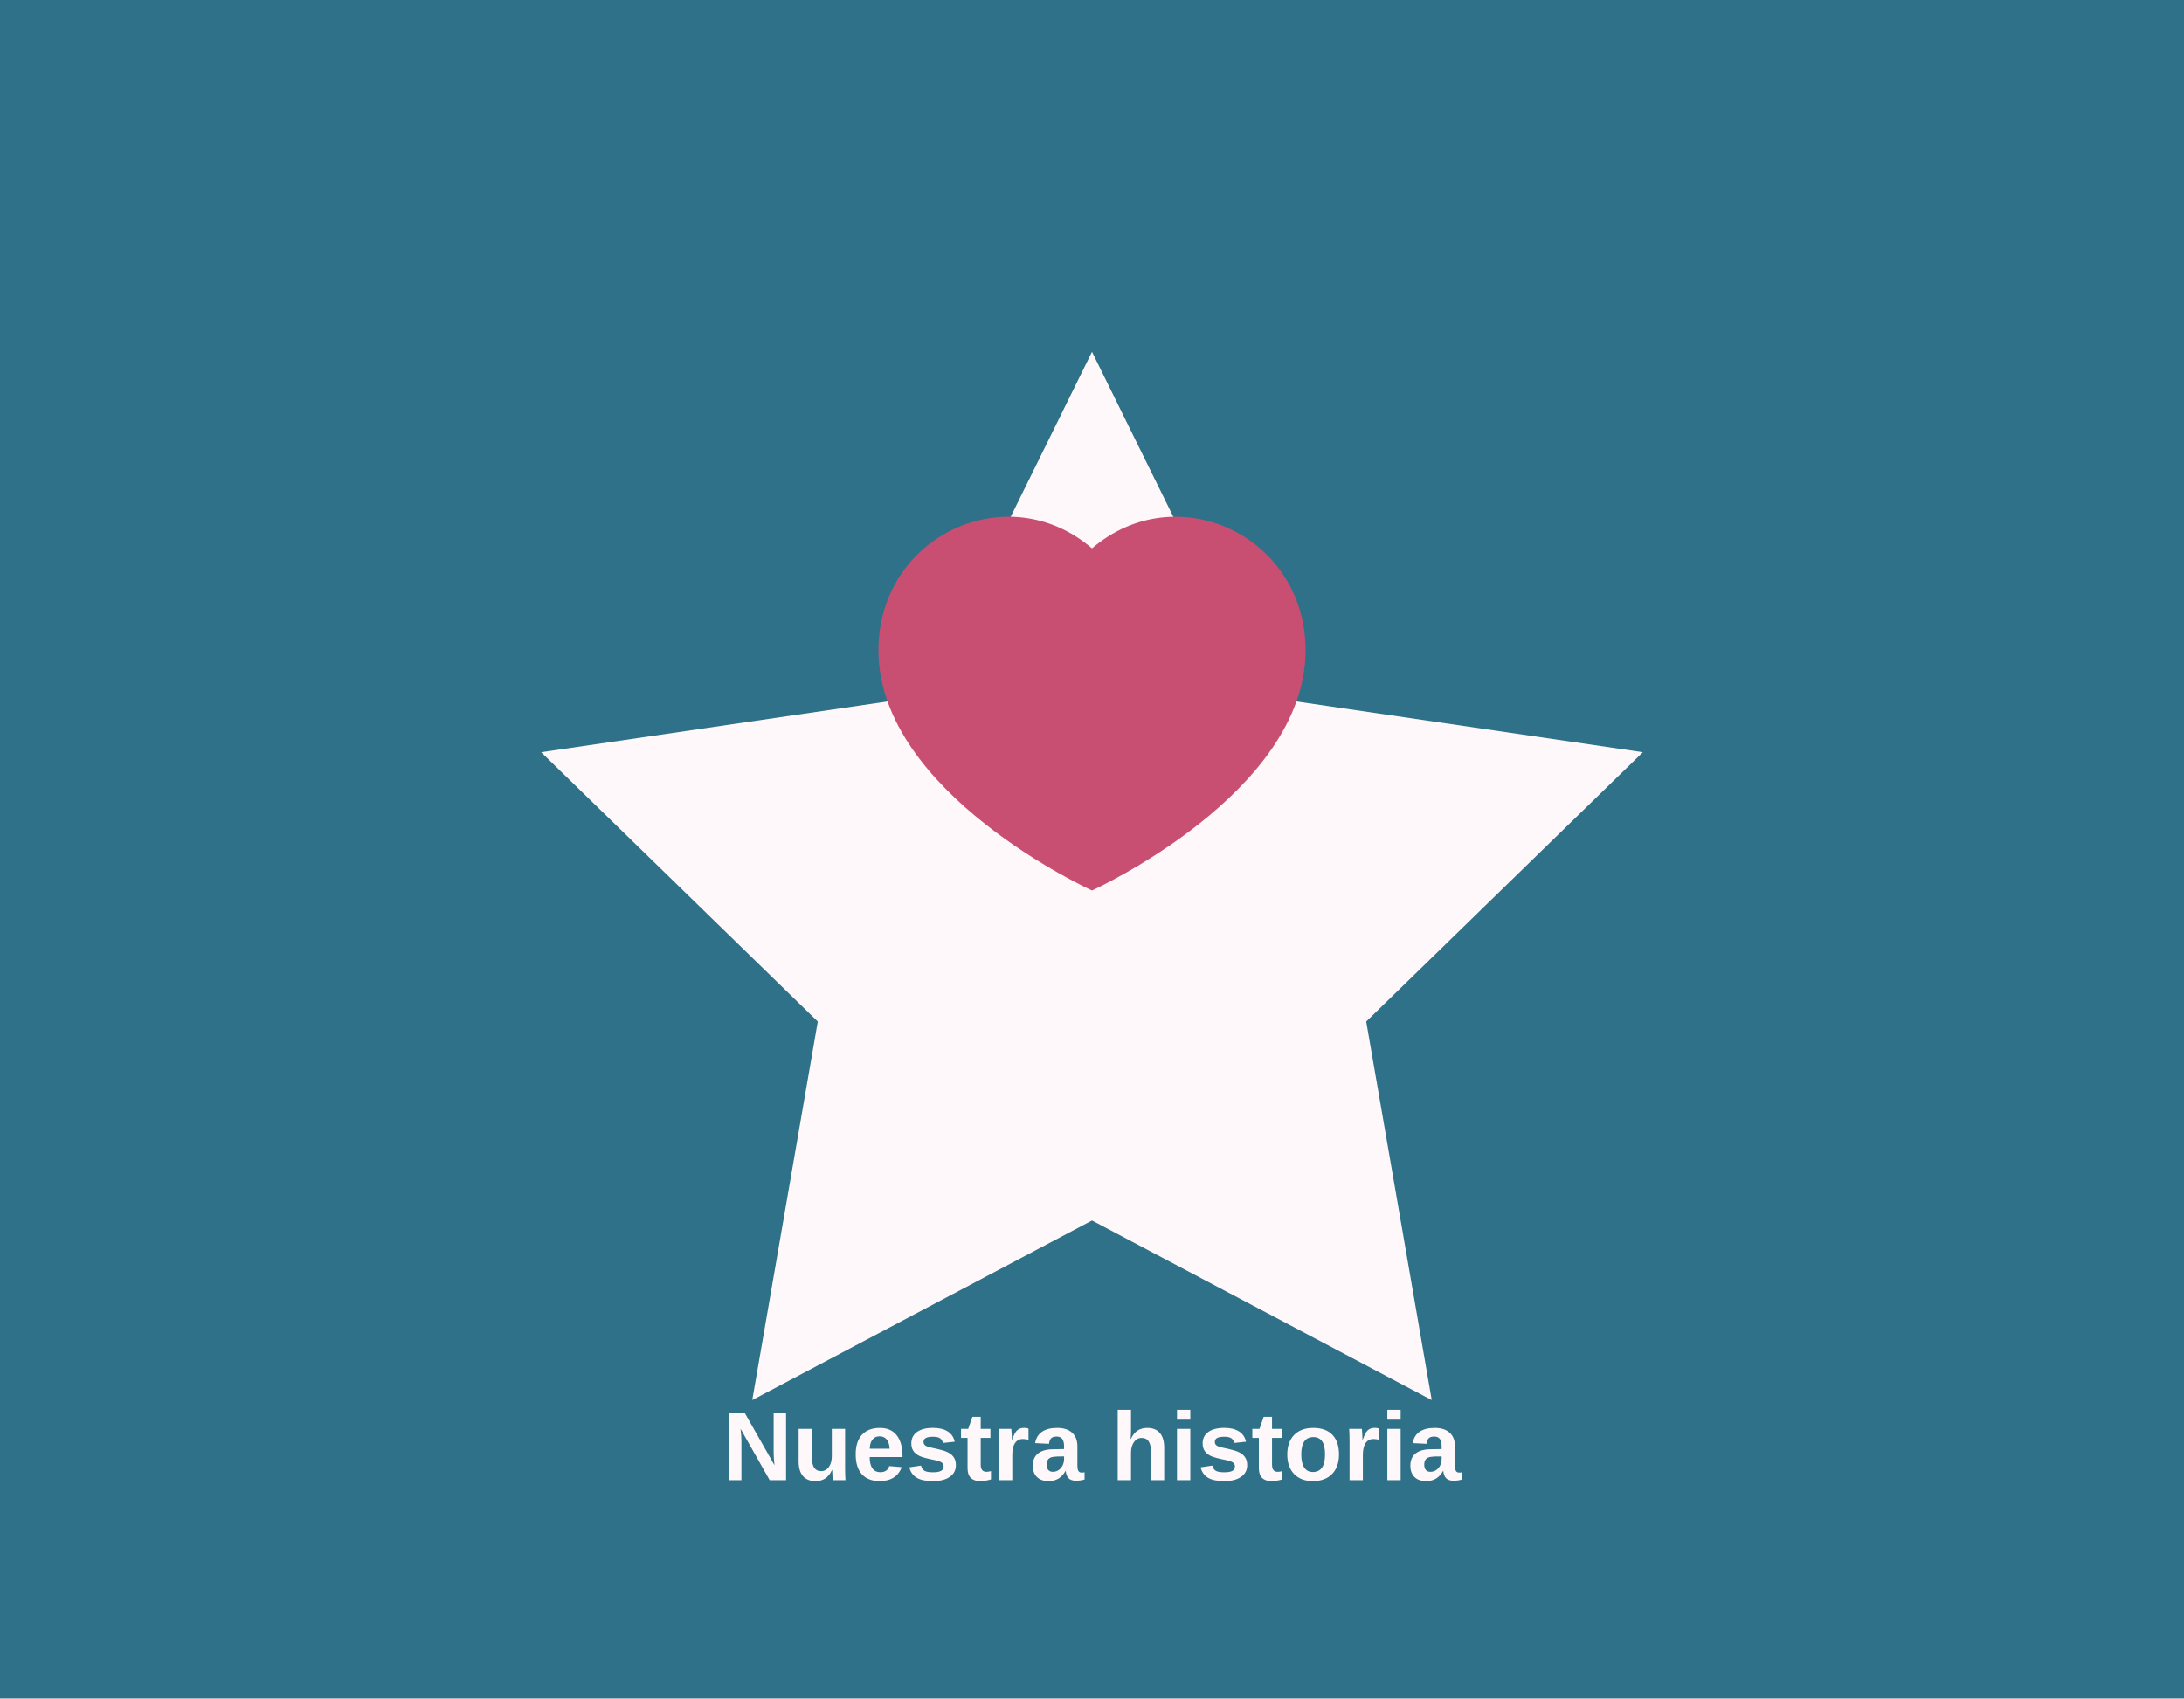
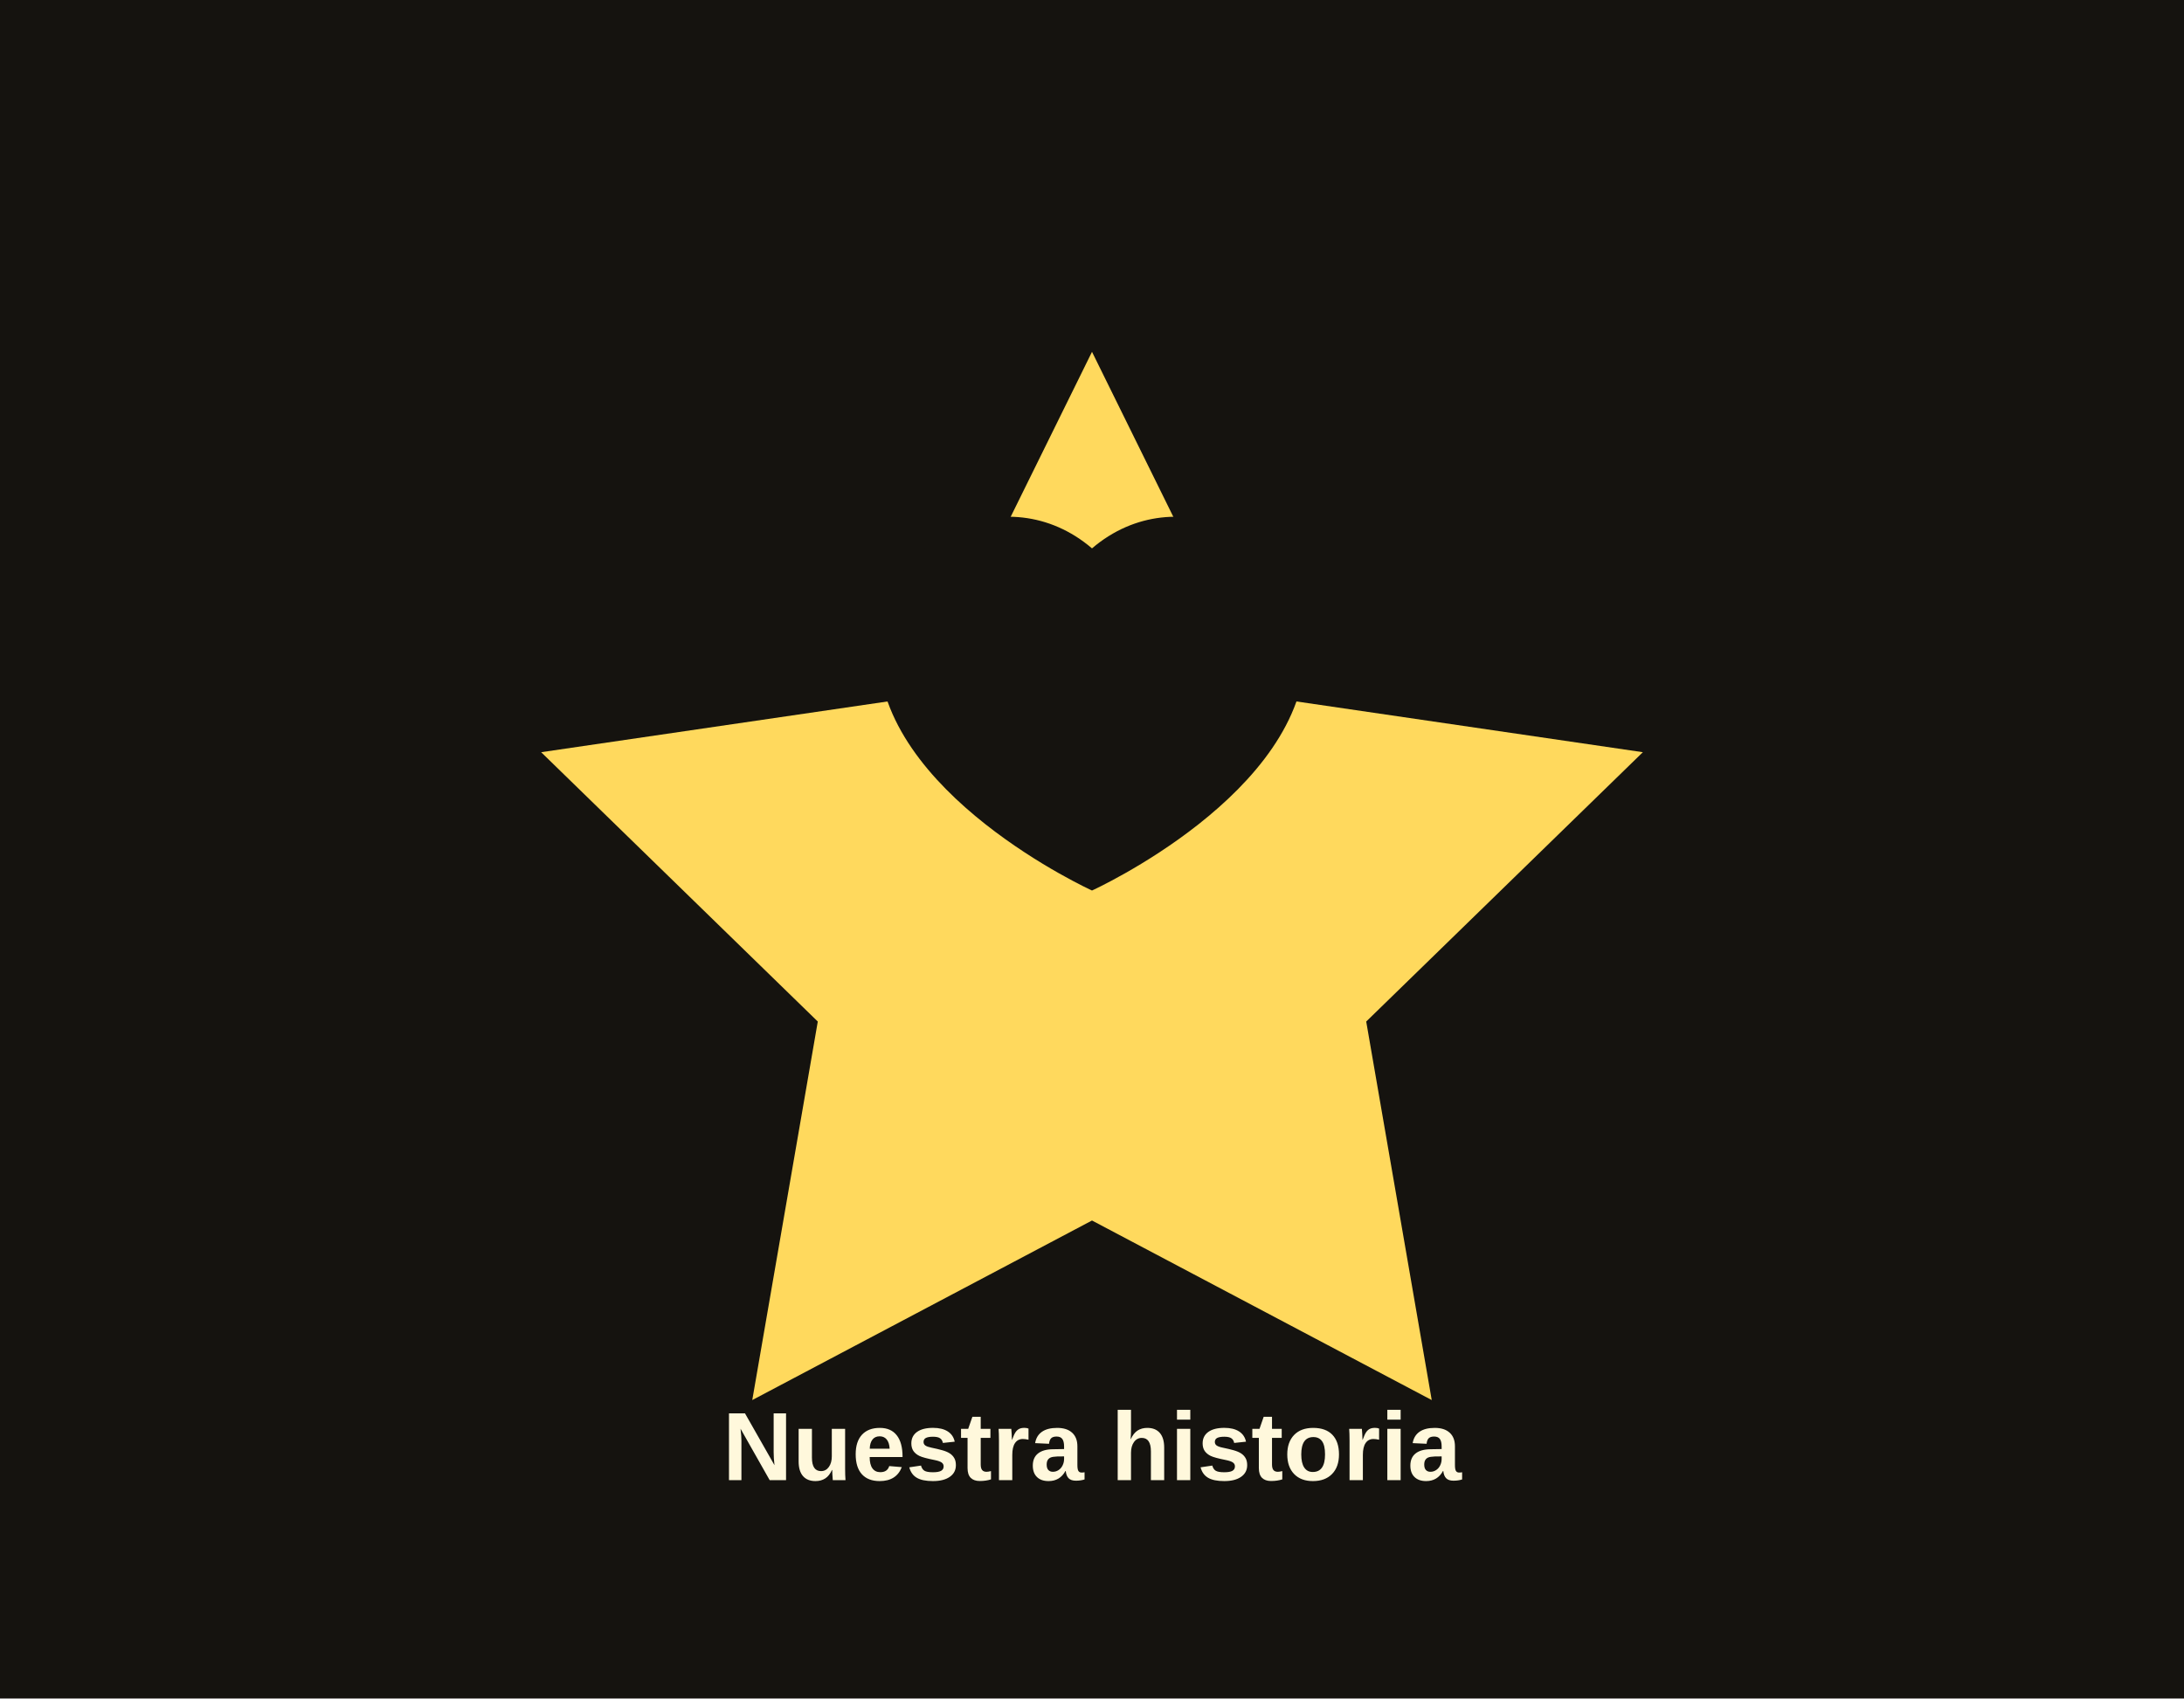
<svg xmlns="http://www.w3.org/2000/svg" viewBox="0 0 900 700">
-   <rect width="900" height="700" fill="#2e7188" />
-   <path d="M450 145l70 142 157 23-114 111 27 156-140-74-140 74 27-156-114-111 157-23z" fill="#fff8fa" />
-   <path d="M450 226c-35-30-88-5-88 42 0 59 88 99 88 99s88-40 88-99c0-47-53-72-88-42z" fill="#c94f72" />
-   <text x="450" y="610" text-anchor="middle" font-family="Segoe UI, Arial" font-size="40" font-weight="800" fill="#fff8fa">Nuestra historia</text>
+   <rect width="900" height="700" fill="#15130f" />
+   <path d="M450 145l70 142 157 23-114 111 27 156-140-74-140 74 27-156-114-111 157-23z" fill="#ffd95d" />
+   <path d="M450 226c-35-30-88-5-88 42 0 59 88 99 88 99s88-40 88-99c0-47-53-72-88-42z" fill="#15130f" />
+   <text x="450" y="610" text-anchor="middle" font-family="Segoe UI, Arial" font-size="40" font-weight="800" fill="#fff8dc">Nuestra historia</text>
</svg>
